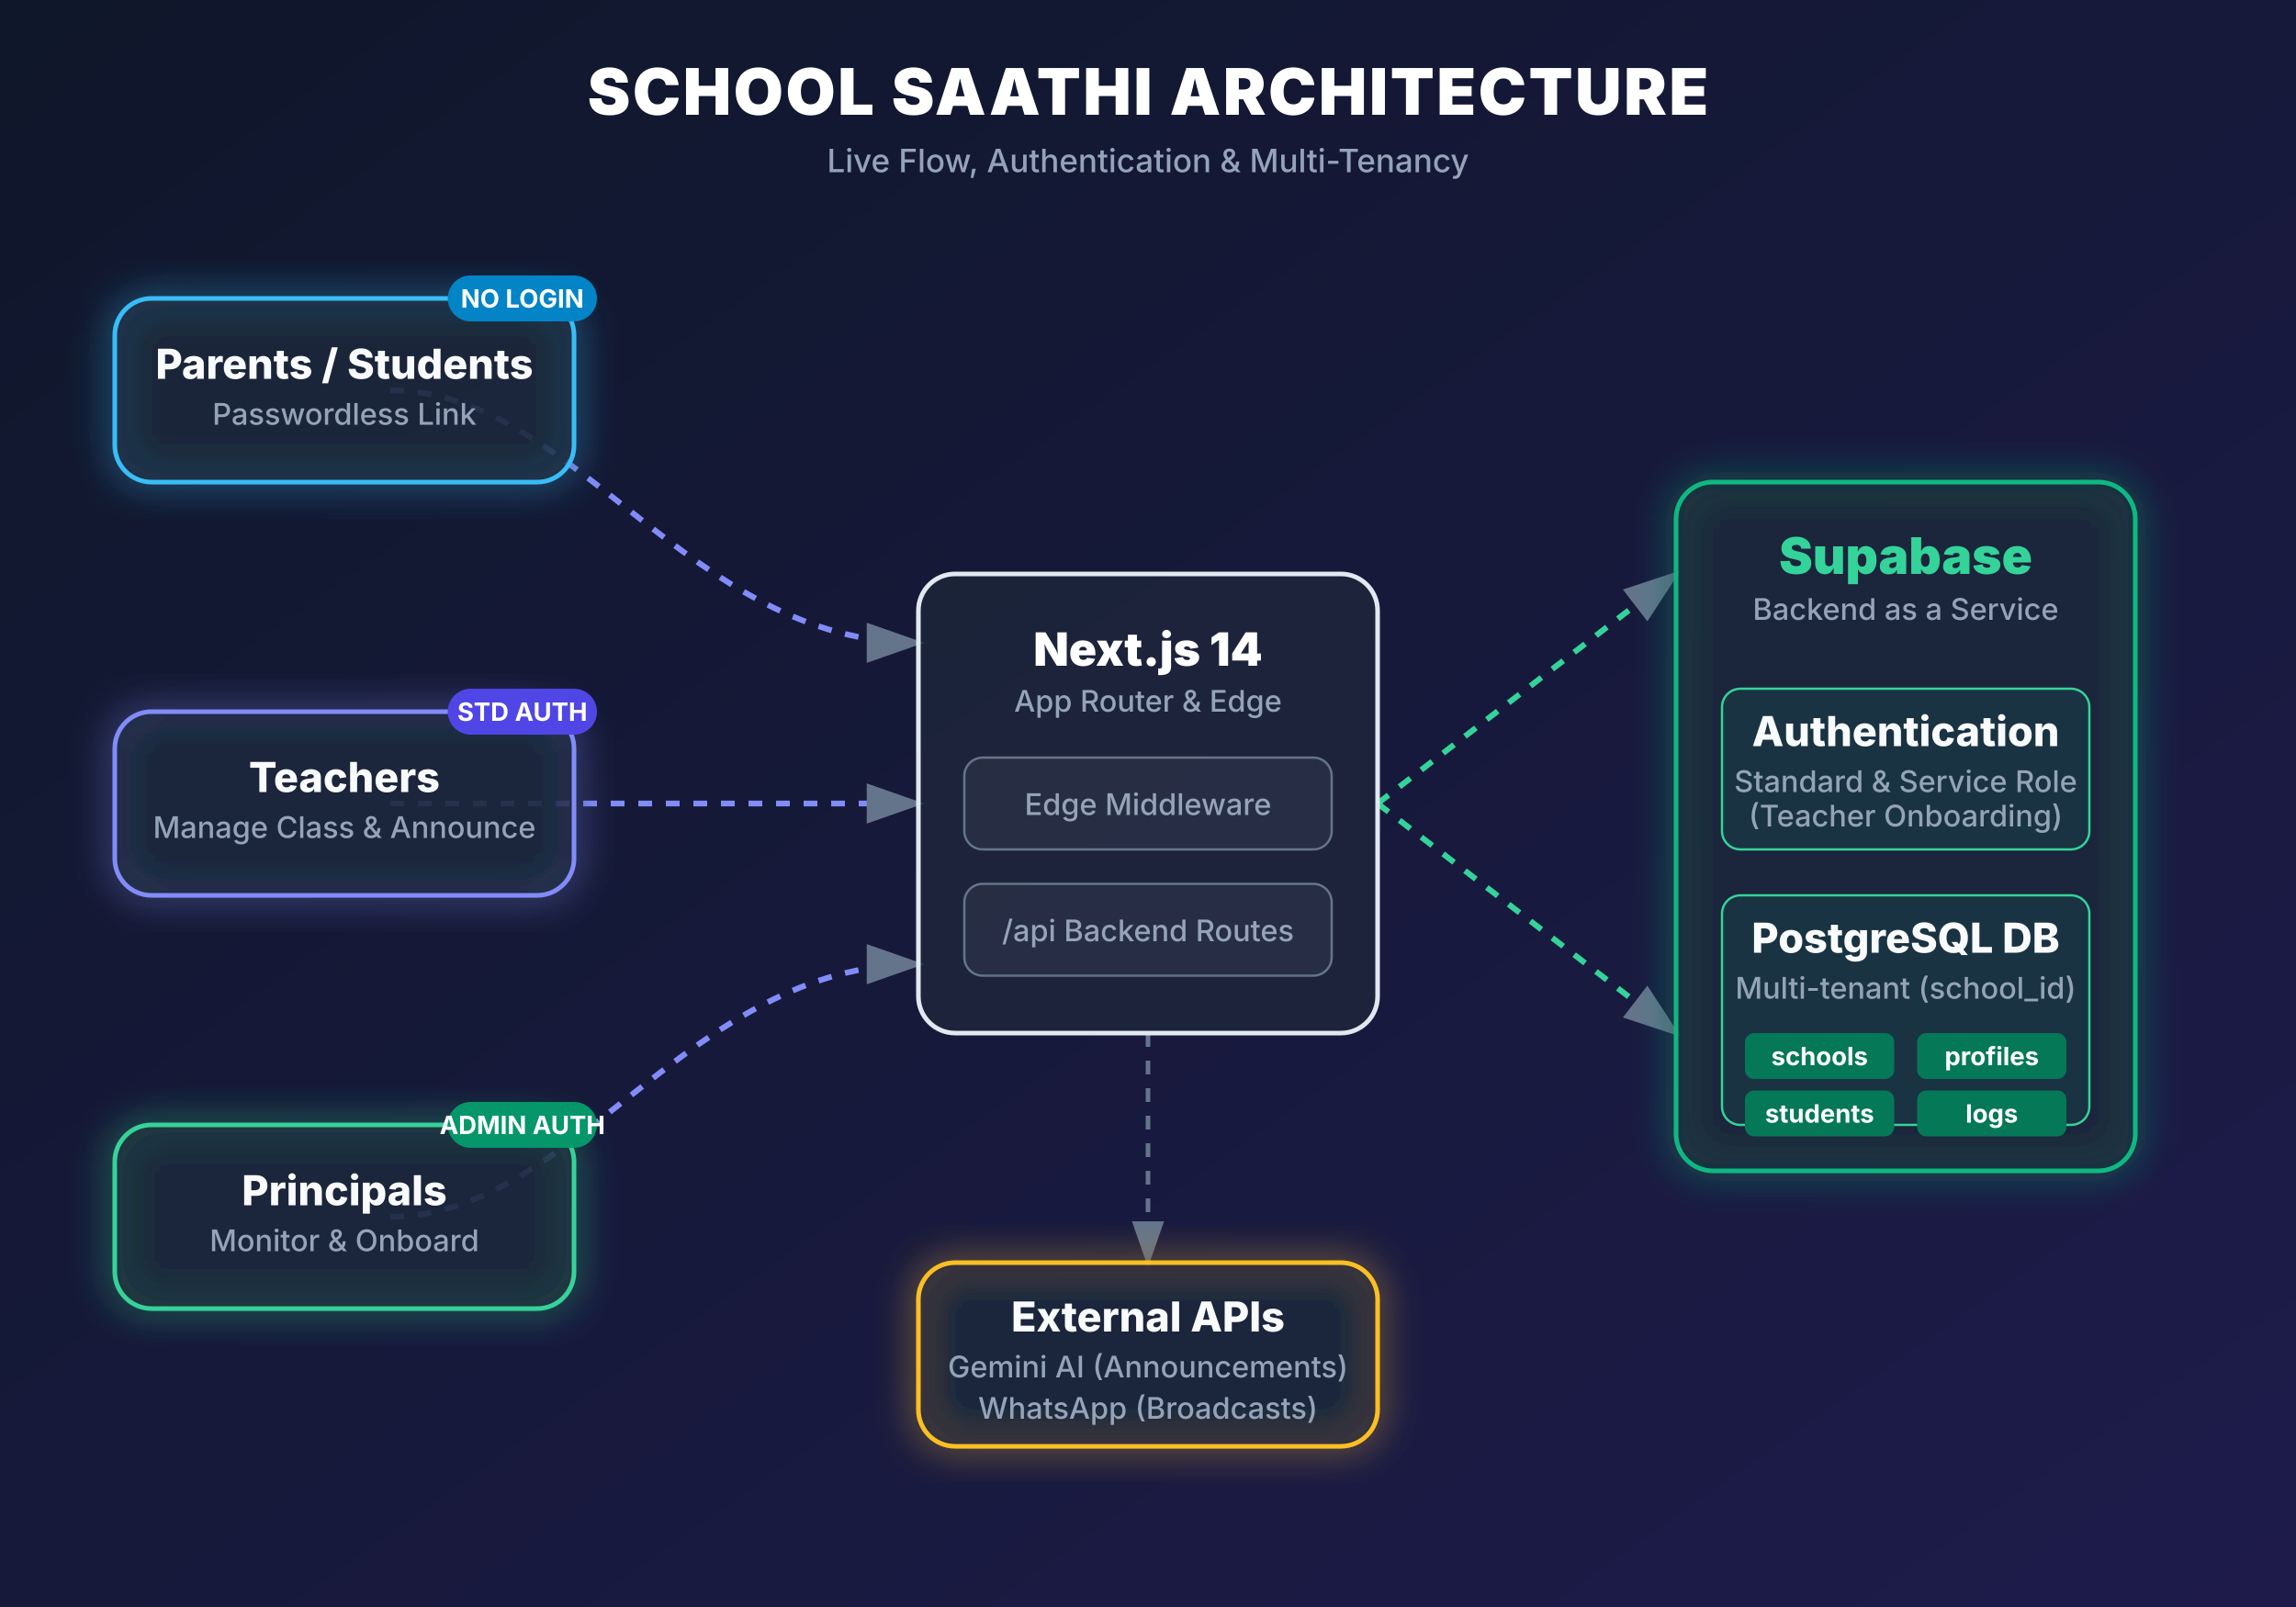
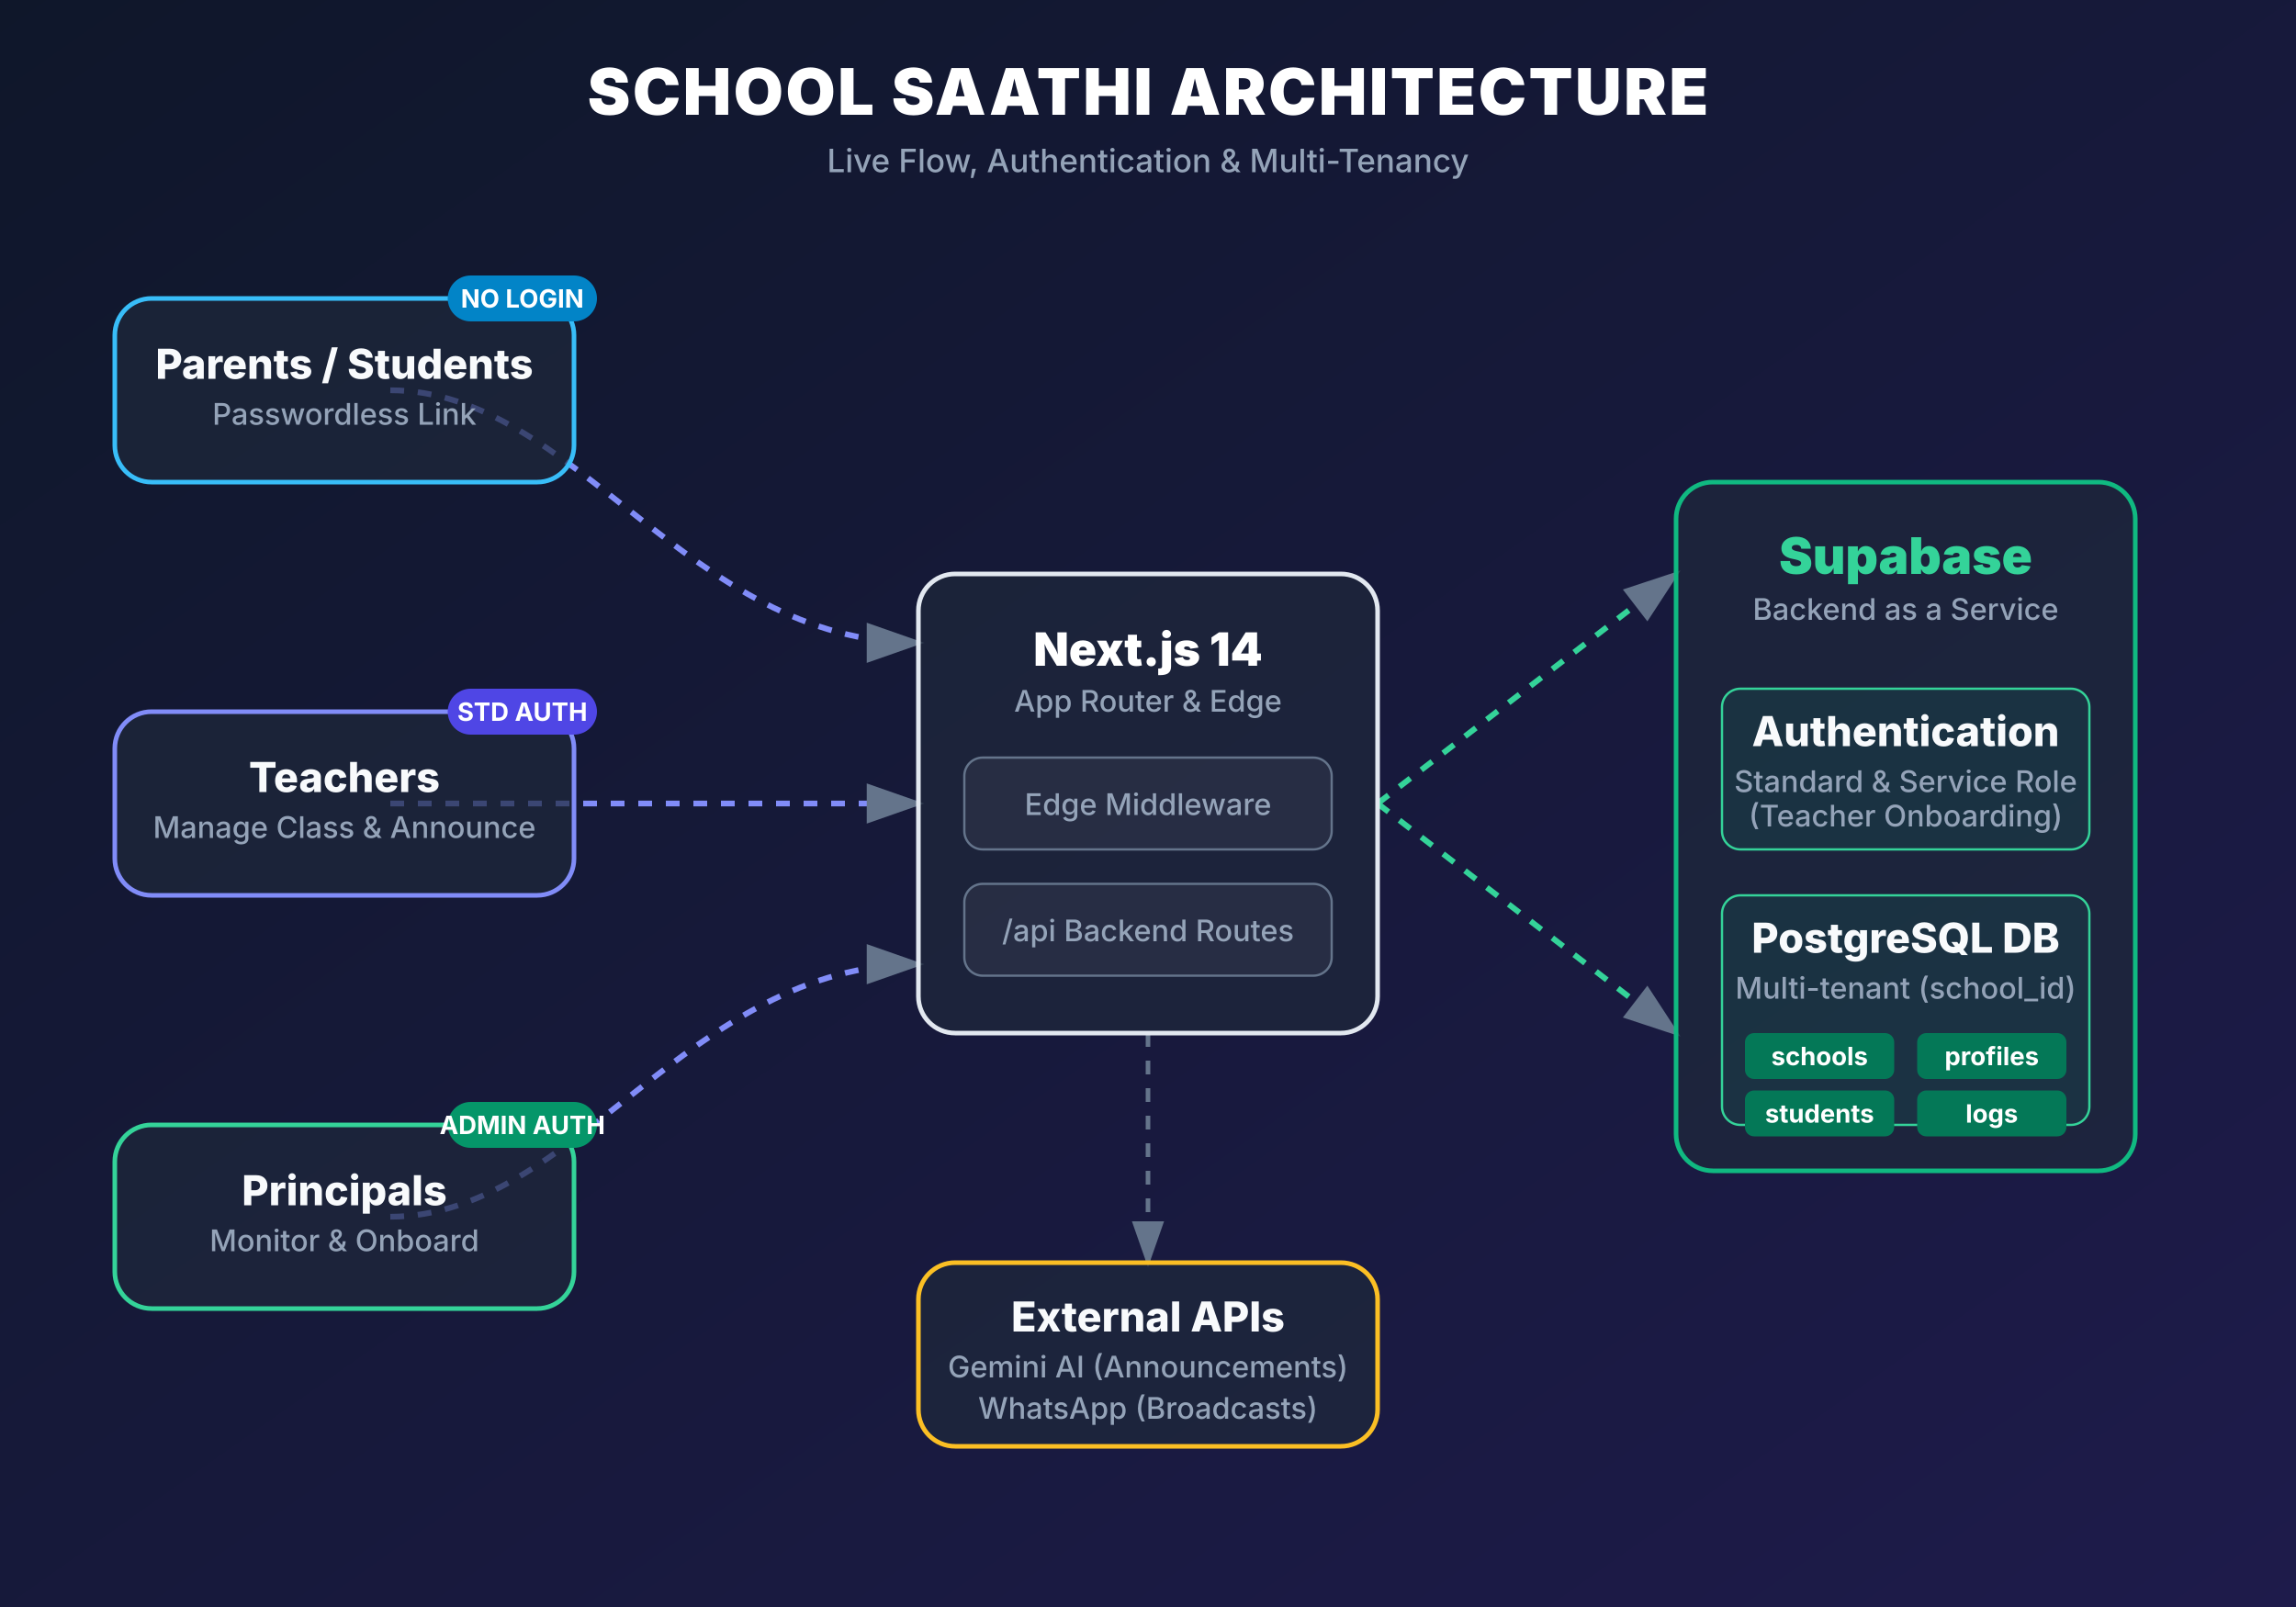
<svg xmlns="http://www.w3.org/2000/svg" viewBox="0 0 1000 700" width="100%" height="100%">
  <defs>
    <linearGradient id="bgGradient" x1="0%" y1="0%" x2="100%" y2="100%">
      <stop offset="0%" stop-color="#0f172a" />
      <stop offset="100%" stop-color="#1e1b4b" />
    </linearGradient>
-     <filter id="glow-indigo" x="-20%" y="-20%" width="140%" height="140%">
-       <feGaussianBlur stdDeviation="8" result="blur" />
-       <feComposite in="SourceGraphic" in2="blur" operator="over" />
-     </filter>
-     <filter id="glow-emerald" x="-20%" y="-20%" width="140%" height="140%">
-       <feGaussianBlur stdDeviation="8" result="blur" />
-       <feComposite in="SourceGraphic" in2="blur" operator="over" />
-     </filter>
-     <filter id="glow-sky" x="-20%" y="-20%" width="140%" height="140%">
-       <feGaussianBlur stdDeviation="8" result="blur" />
-       <feComposite in="SourceGraphic" in2="blur" operator="over" />
-     </filter>
-     <filter id="glow-amber" x="-20%" y="-20%" width="140%" height="140%">
-       <feGaussianBlur stdDeviation="8" result="blur" />
-       <feComposite in="SourceGraphic" in2="blur" operator="over" />
-     </filter>
    <marker id="arrowhead" markerWidth="10" markerHeight="7" refX="9" refY="3.5" orient="auto">
      <polygon points="0 0, 10 3.5, 0 7" fill="#64748b" />
    </marker>
  </defs>
  <style>
-     @keyframes dash {
-       to {
-         stroke-dashoffset: -20;
-       }
-     }
-     @keyframes pulse {
-       0% { transform: scale(1); opacity: 1; }
-       50% { transform: scale(1.05); opacity: 0.8; }
-       100% { transform: scale(1); opacity: 1; }
-     }
-     @keyframes float {
-       0% { transform: translateY(0px); }
-       50% { transform: translateY(-10px); }
-       100% { transform: translateY(0px); }
-     }
-     .flow-line {
-       stroke: #64748b;
-       stroke-width: 2;
-       fill: none;
-       stroke-dasharray: 6 6;
-       animation: dash 1s linear infinite;
-     }
-     .flow-line-active {
-       stroke: #818cf8;
-       stroke-width: 2.5;
-       fill: none;
-       stroke-dasharray: 6 6;
-       animation: dash 0.8s linear infinite;
-     }
-     .flow-line-fast {
-       stroke: #34d399;
-       stroke-width: 2.5;
-       fill: none;
-       stroke-dasharray: 6 6;
-       animation: dash 0.5s linear infinite;
-     }
-     .box {
-       fill: rgba(30, 41, 59, 0.7);
-       stroke-width: 2;
-       rx: 16;
-     }
+     @keyframes dash { to { stroke-dashoffset: -20; } }
+     @keyframes float { 0% { transform: translateY(0px); } 50% { transform: translateY(-10px); } 100% { transform: translateY(0px); } }
+     .flow-line { stroke: #64748b; stroke-width: 2; fill: none; stroke-dasharray: 6 6; animation: dash 1s linear infinite; }
+     .flow-line-active { stroke: #818cf8; stroke-width: 2.5; fill: none; stroke-dasharray: 6 6; animation: dash 0.8s linear infinite; }
+     .flow-line-fast { stroke: #34d399; stroke-width: 2.5; fill: none; stroke-dasharray: 6 6; animation: dash 0.5s linear infinite; }
+     .box { fill: rgba(30, 41, 59, 0.7); stroke-width: 2; rx: 16; }
    .text-title { font-family: 'Inter', sans-serif; font-weight: 800; fill: #f8fafc; font-size: 18px; }
    .text-sub { font-family: 'Inter', sans-serif; font-weight: 500; fill: #94a3b8; font-size: 13px; }
    .text-badge { font-family: 'Inter', sans-serif; font-weight: 700; fill: #ffffff; font-size: 11px; }
-     
-     .anim-float { animation: float 6s ease-in-out infinite; transform-origin: center; }
-     .anim-float-d1 { animation: float 6s ease-in-out 1s infinite; transform-origin: center; }
-     .anim-float-d2 { animation: float 6s ease-in-out 2s infinite; transform-origin: center; }
  </style>
  <rect width="100%" height="100%" fill="url(#bgGradient)" />
  <text x="500" y="50" text-anchor="middle" font-family="Inter, sans-serif" font-weight="900" font-size="28" fill="#ffffff" letter-spacing="1">SCHOOL SAATHI ARCHITECTURE</text>
  <text x="500" y="75" text-anchor="middle" font-family="Inter, sans-serif" font-weight="500" font-size="14" fill="#94a3b8">Live Flow, Authentication &amp; Multi-Tenancy</text>
  <path d="M 170 170 C 250 170, 300 280, 400 280" class="flow-line-active" marker-end="url(#arrowhead)" />
  <path d="M 170 350 L 400 350" class="flow-line-active" marker-end="url(#arrowhead)" />
  <path d="M 170 530 C 250 530, 300 420, 400 420" class="flow-line-active" marker-end="url(#arrowhead)" />
  <path d="M 600 350 L 730 250" class="flow-line-fast" marker-end="url(#arrowhead)" />
  <path d="M 600 350 L 730 450" class="flow-line-fast" marker-end="url(#arrowhead)" />
  <path d="M 500 450 L 500 550" class="flow-line" marker-end="url(#arrowhead)" />
-   <g class="anim-float" transform="translate(50, 130)">
-     <rect width="200" height="80" class="box" stroke="#38bdf8" filter="url(#glow-sky)" />
-     <text x="100" y="35" text-anchor="middle" class="text-title">Parents / Students</text>
-     <text x="100" y="55" text-anchor="middle" class="text-sub">Passwordless Link</text>
-     <rect x="145" y="-10" width="65" height="20" rx="10" fill="#0284c7" />
-     <text x="177.5" y="4" text-anchor="middle" class="text-badge">NO LOGIN</text>
-   </g>
-   <g class="anim-float-d1" transform="translate(50, 310)">
-     <rect width="200" height="80" class="box" stroke="#818cf8" filter="url(#glow-indigo)" />
-     <text x="100" y="35" text-anchor="middle" class="text-title">Teachers</text>
-     <text x="100" y="55" text-anchor="middle" class="text-sub">Manage Class &amp; Announce</text>
-     <rect x="145" y="-10" width="65" height="20" rx="10" fill="#4f46e5" />
-     <text x="177.5" y="4" text-anchor="middle" class="text-badge">STD AUTH</text>
-   </g>
-   <g class="anim-float-d2" transform="translate(50, 490)">
-     <rect width="200" height="80" class="box" stroke="#34d399" filter="url(#glow-emerald)" />
-     <text x="100" y="35" text-anchor="middle" class="text-title">Principals</text>
-     <text x="100" y="55" text-anchor="middle" class="text-sub">Monitor &amp; Onboard</text>
-     <rect x="145" y="-10" width="65" height="20" rx="10" fill="#059669" />
-     <text x="177.5" y="4" text-anchor="middle" class="text-badge">ADMIN AUTH</text>
-   </g>
-   <g transform="translate(400, 250)">
-     <rect width="200" height="200" class="box" stroke="#e2e8f0" stroke-width="1.5" />
-     <text x="100" y="40" text-anchor="middle" font-family="Inter, sans-serif" font-weight="900" font-size="20" fill="#ffffff">Next.js 14</text>
-     <text x="100" y="60" text-anchor="middle" class="text-sub">App Router &amp; Edge</text>
-     <rect x="20" y="80" width="160" height="40" rx="8" fill="rgba(255,255,255,0.05)" stroke="#64748b" />
-     <text x="100" y="105" text-anchor="middle" class="text-sub" fill="#e2e8f0">Edge Middleware</text>
-     <rect x="20" y="135" width="160" height="40" rx="8" fill="rgba(255,255,255,0.05)" stroke="#64748b" />
-     <text x="100" y="160" text-anchor="middle" class="text-sub" fill="#e2e8f0">/api Backend Routes</text>
-   </g>
-   <g transform="translate(730, 210)">
-     <rect width="200" height="300" class="box" stroke="#10b981" filter="url(#glow-emerald)" />
-     <text x="100" y="40" text-anchor="middle" font-family="Inter, sans-serif" font-weight="900" font-size="22" fill="#34d399">Supabase</text>
-     <text x="100" y="60" text-anchor="middle" class="text-sub">Backend as a Service</text>
-     <rect x="20" y="90" width="160" height="70" rx="8" fill="rgba(16,185,129,0.1)" stroke="#34d399" />
-     <text x="100" y="115" text-anchor="middle" class="text-title" font-size="16">Authentication</text>
-     <text x="100" y="135" text-anchor="middle" class="text-sub" font-size="11">Standard &amp; Service Role</text>
-     <text x="100" y="150" text-anchor="middle" class="text-sub" font-size="10" fill="#6ee7b7">(Teacher Onboarding)</text>
-     <rect x="20" y="180" width="160" height="100" rx="8" fill="rgba(16,185,129,0.1)" stroke="#34d399" />
-     <text x="100" y="205" text-anchor="middle" class="text-title" font-size="16">PostgreSQL DB</text>
-     <text x="100" y="225" text-anchor="middle" class="text-sub" font-size="11">Multi-tenant (school_id)</text>
-     <rect x="30" y="240" width="65" height="20" rx="4" fill="#047857" />
-     <text x="62.5" y="254" text-anchor="middle" class="text-badge" font-size="9">schools</text>
-     <rect x="105" y="240" width="65" height="20" rx="4" fill="#047857" />
-     <text x="137.5" y="254" text-anchor="middle" class="text-badge" font-size="9">profiles</text>
-     <rect x="30" y="265" width="65" height="20" rx="4" fill="#047857" />
-     <text x="62.5" y="279" text-anchor="middle" class="text-badge" font-size="9">students</text>
-     <rect x="105" y="265" width="65" height="20" rx="4" fill="#047857" />
-     <text x="137.5" y="279" text-anchor="middle" class="text-badge" font-size="9">logs</text>
-   </g>
-   <g class="anim-float-d1" transform="translate(400, 550)">
-     <rect width="200" height="80" class="box" stroke="#fbbf24" filter="url(#glow-amber)" />
-     <text x="100" y="30" text-anchor="middle" class="text-title" font-size="16">External APIs</text>
-     <text x="100" y="50" text-anchor="middle" class="text-sub" font-size="12">Gemini AI (Announcements)</text>
-     <text x="100" y="68" text-anchor="middle" class="text-sub" font-size="12">WhatsApp (Broadcasts)</text>
-   </g>
+   <rect x="50" y="130" width="200" height="80" class="box" stroke="#38bdf8" />
+   <text x="150" y="165" text-anchor="middle" class="text-title">Parents / Students</text>
+   <text x="150" y="185" text-anchor="middle" class="text-sub">Passwordless Link</text>
+   <rect x="195" y="120" width="65" height="20" rx="10" fill="#0284c7" />
+   <text x="227.5" y="134" text-anchor="middle" class="text-badge">NO LOGIN</text>
+   <rect x="50" y="310" width="200" height="80" class="box" stroke="#818cf8" />
+   <text x="150" y="345" text-anchor="middle" class="text-title">Teachers</text>
+   <text x="150" y="365" text-anchor="middle" class="text-sub">Manage Class &amp; Announce</text>
+   <rect x="195" y="300" width="65" height="20" rx="10" fill="#4f46e5" />
+   <text x="227.5" y="314" text-anchor="middle" class="text-badge">STD AUTH</text>
+   <rect x="50" y="490" width="200" height="80" class="box" stroke="#34d399" />
+   <text x="150" y="525" text-anchor="middle" class="text-title">Principals</text>
+   <text x="150" y="545" text-anchor="middle" class="text-sub">Monitor &amp; Onboard</text>
+   <rect x="195" y="480" width="65" height="20" rx="10" fill="#059669" />
+   <text x="227.5" y="494" text-anchor="middle" class="text-badge">ADMIN AUTH</text>
+   <rect x="400" y="250" width="200" height="200" class="box" stroke="#e2e8f0" stroke-width="1.5" />
+   <text x="500" y="290" text-anchor="middle" font-family="Inter, sans-serif" font-weight="900" font-size="20" fill="#ffffff">Next.js 14</text>
+   <text x="500" y="310" text-anchor="middle" class="text-sub">App Router &amp; Edge</text>
+   <rect x="420" y="330" width="160" height="40" rx="8" fill="rgba(255,255,255,0.05)" stroke="#64748b" />
+   <text x="500" y="355" text-anchor="middle" class="text-sub" fill="#e2e8f0">Edge Middleware</text>
+   <rect x="420" y="385" width="160" height="40" rx="8" fill="rgba(255,255,255,0.05)" stroke="#64748b" />
+   <text x="500" y="410" text-anchor="middle" class="text-sub" fill="#e2e8f0">/api Backend Routes</text>
+   <rect x="730" y="210" width="200" height="300" class="box" stroke="#10b981" />
+   <text x="830" y="250" text-anchor="middle" font-family="Inter, sans-serif" font-weight="900" font-size="22" fill="#34d399">Supabase</text>
+   <text x="830" y="270" text-anchor="middle" class="text-sub">Backend as a Service</text>
+   <rect x="750" y="300" width="160" height="70" rx="8" fill="rgba(16,185,129,0.1)" stroke="#34d399" />
+   <text x="830" y="325" text-anchor="middle" class="text-title" font-size="16">Authentication</text>
+   <text x="830" y="345" text-anchor="middle" class="text-sub" font-size="11">Standard &amp; Service Role</text>
+   <text x="830" y="360" text-anchor="middle" class="text-sub" font-size="10" fill="#6ee7b7">(Teacher Onboarding)</text>
+   <rect x="750" y="390" width="160" height="100" rx="8" fill="rgba(16,185,129,0.1)" stroke="#34d399" />
+   <text x="830" y="415" text-anchor="middle" class="text-title" font-size="16">PostgreSQL DB</text>
+   <text x="830" y="435" text-anchor="middle" class="text-sub" font-size="11">Multi-tenant (school_id)</text>
+   <rect x="760" y="450" width="65" height="20" rx="4" fill="#047857" />
+   <text x="792.5" y="464" text-anchor="middle" class="text-badge" font-size="9">schools</text>
+   <rect x="835" y="450" width="65" height="20" rx="4" fill="#047857" />
+   <text x="867.5" y="464" text-anchor="middle" class="text-badge" font-size="9">profiles</text>
+   <rect x="760" y="475" width="65" height="20" rx="4" fill="#047857" />
+   <text x="792.5" y="489" text-anchor="middle" class="text-badge" font-size="9">students</text>
+   <rect x="835" y="475" width="65" height="20" rx="4" fill="#047857" />
+   <text x="867.5" y="489" text-anchor="middle" class="text-badge" font-size="9">logs</text>
+   <rect x="400" y="550" width="200" height="80" class="box" stroke="#fbbf24" />
+   <text x="500" y="580" text-anchor="middle" class="text-title" font-size="16">External APIs</text>
+   <text x="500" y="600" text-anchor="middle" class="text-sub" font-size="12">Gemini AI (Announcements)</text>
+   <text x="500" y="618" text-anchor="middle" class="text-sub" font-size="12">WhatsApp (Broadcasts)</text>
</svg>
